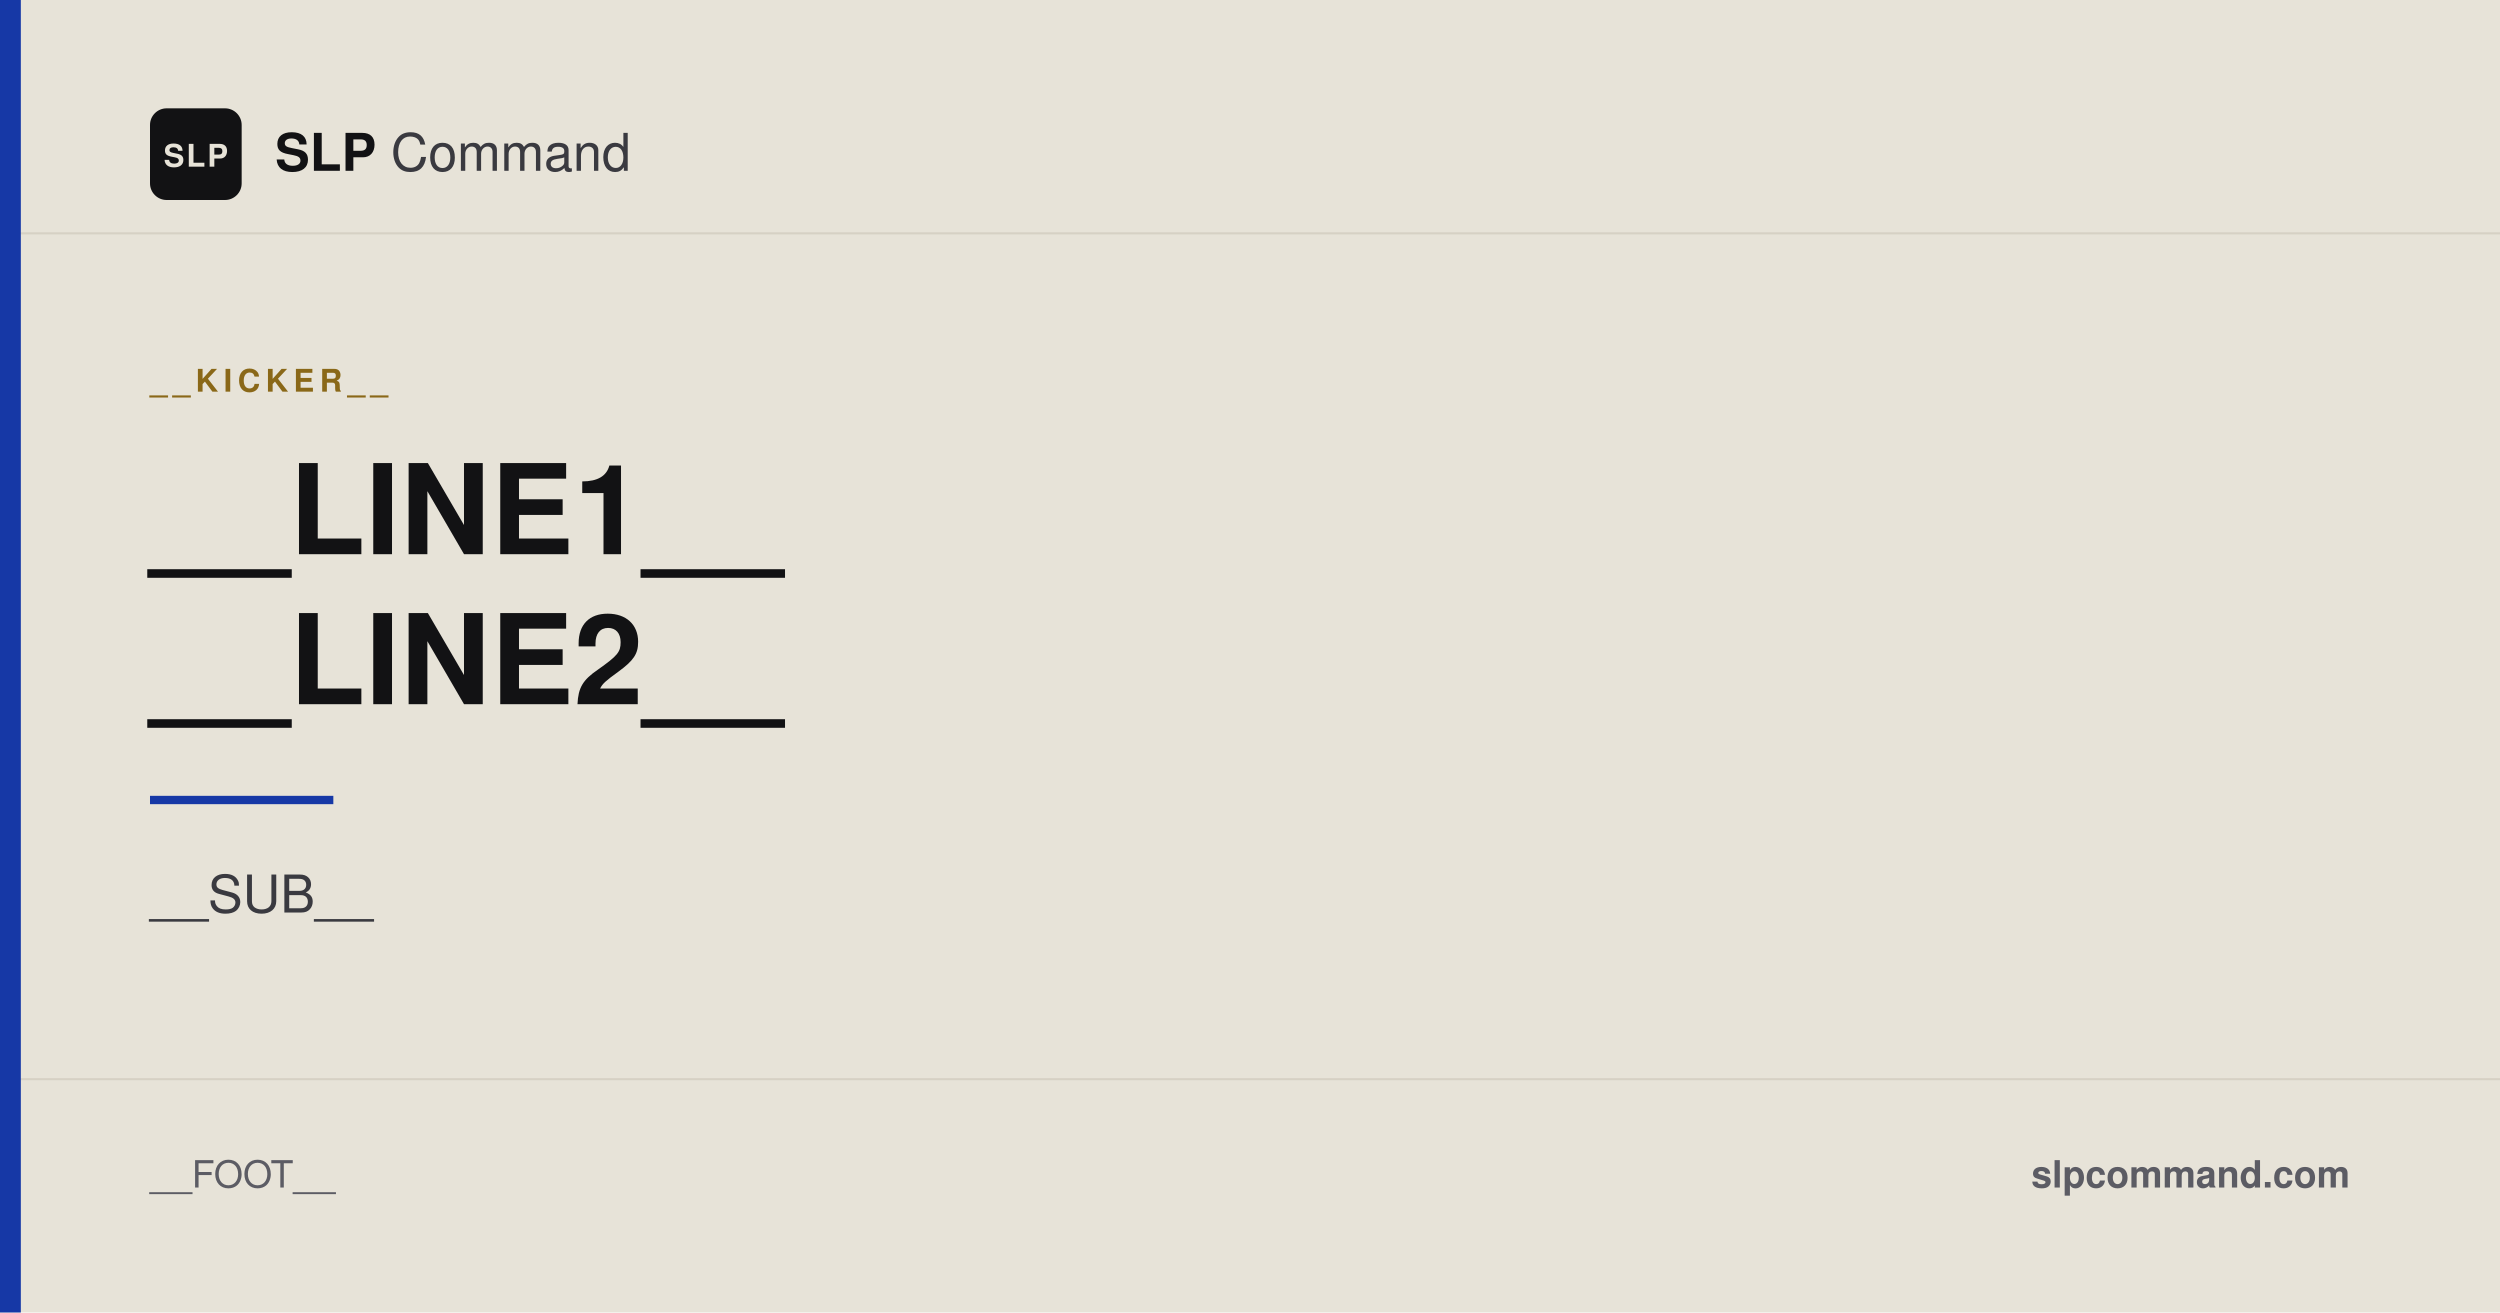
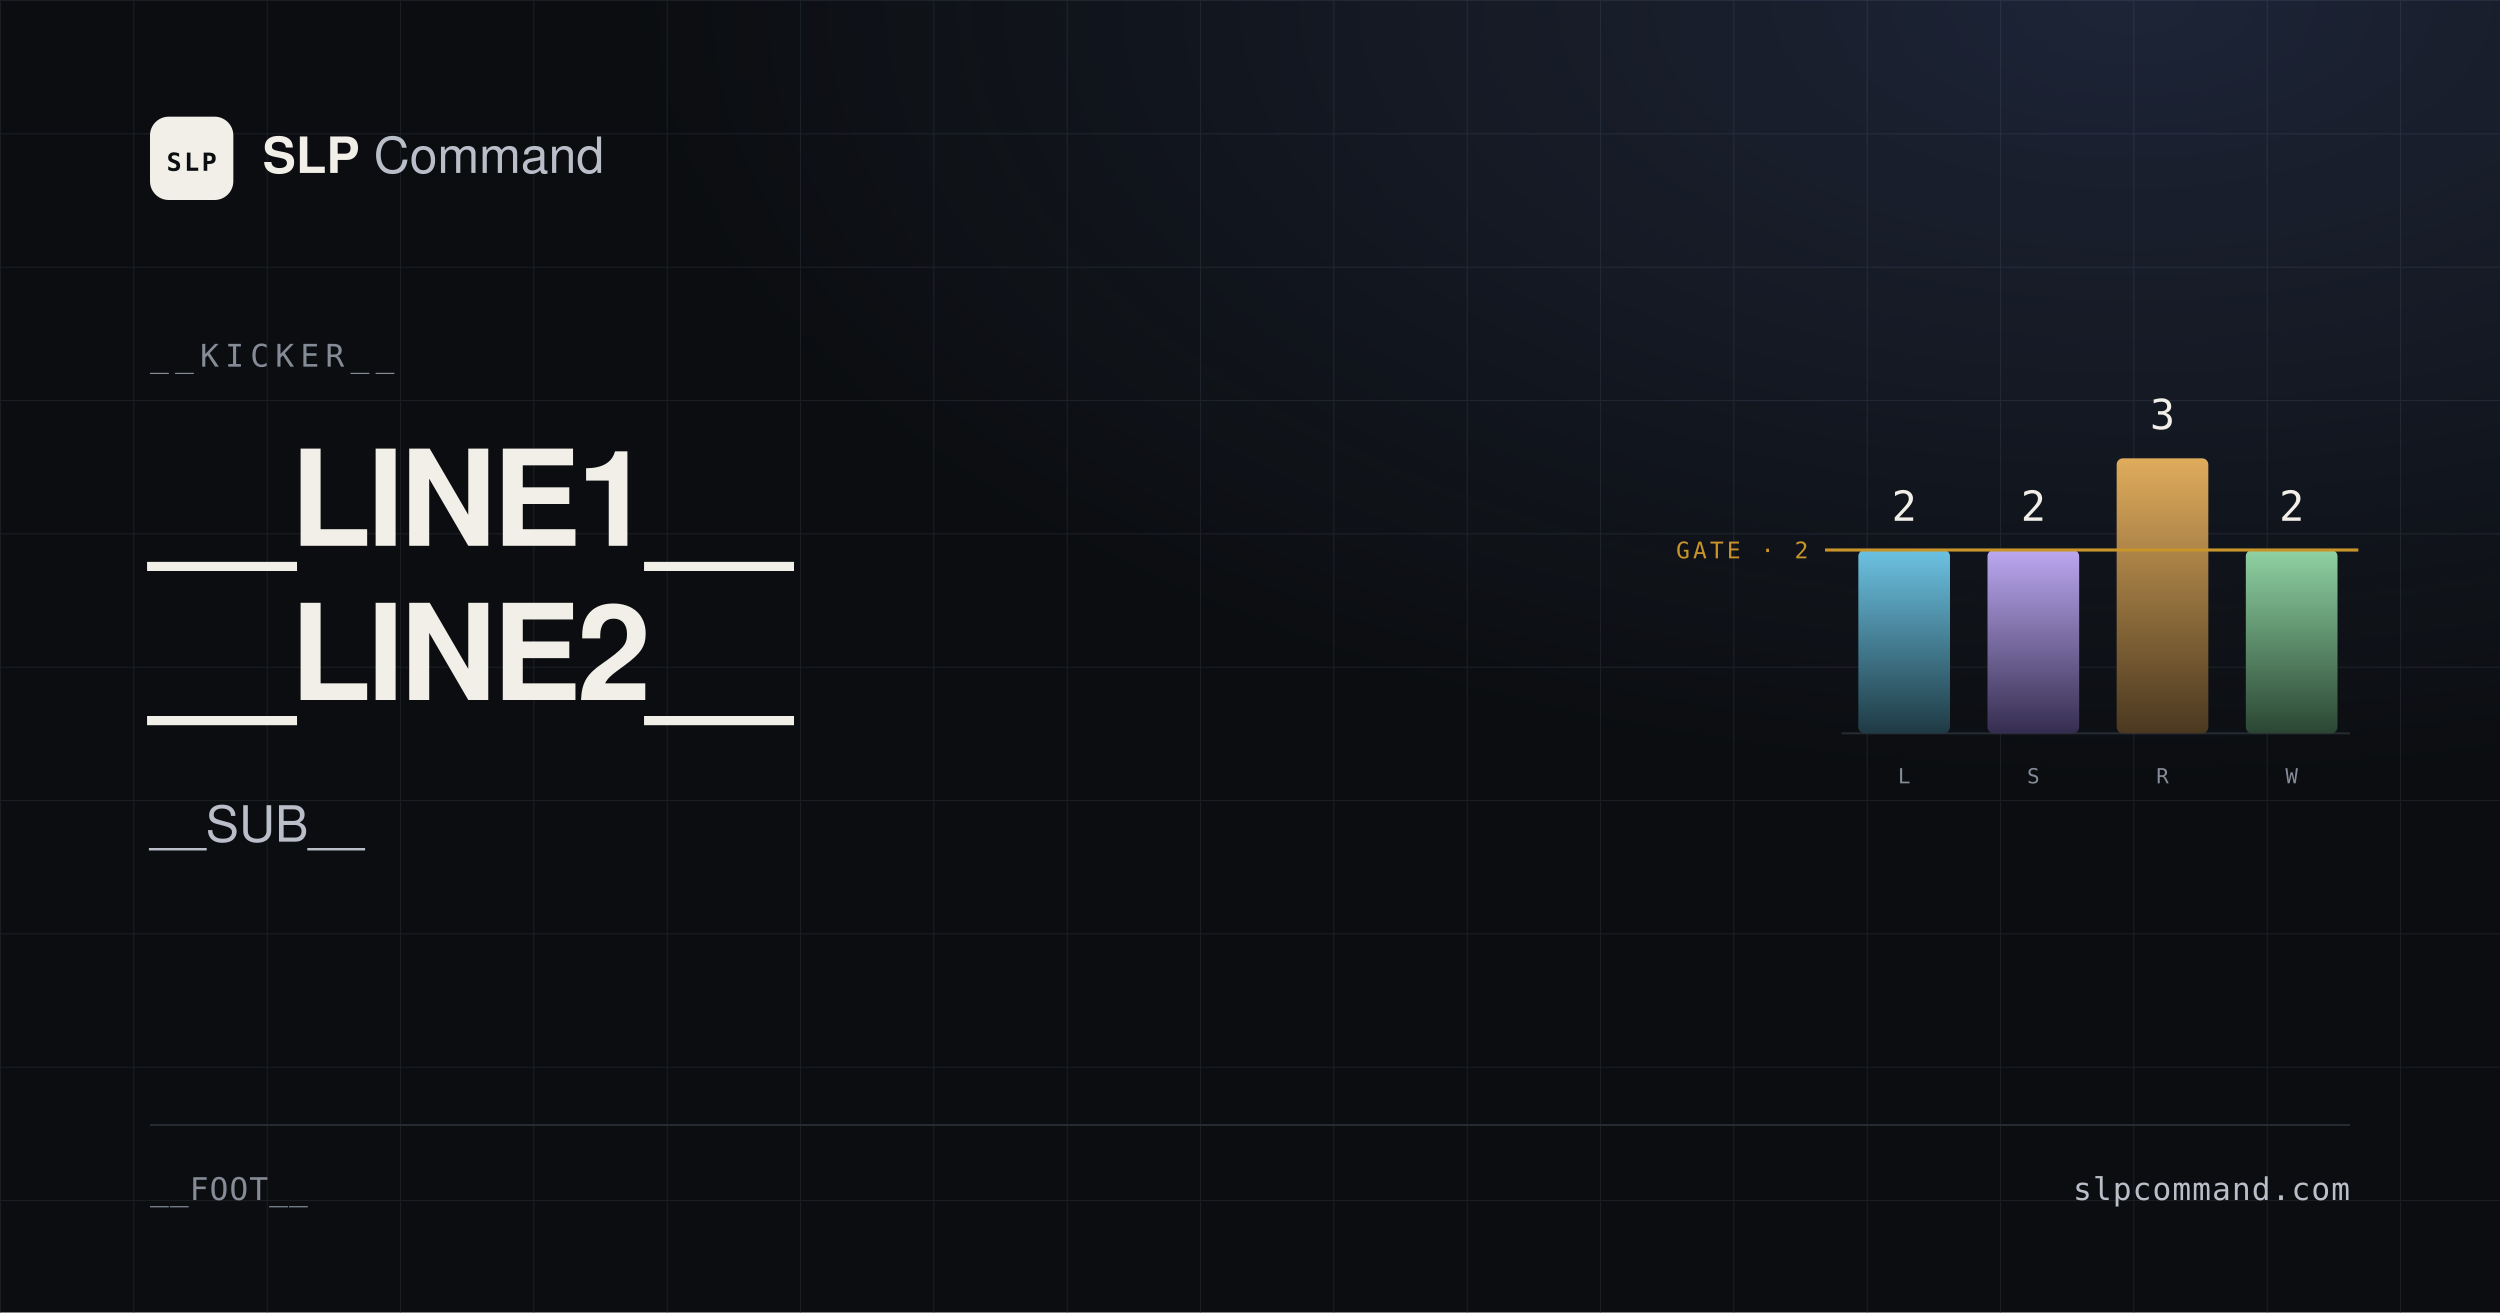
<svg xmlns="http://www.w3.org/2000/svg" width="1200" height="630" viewBox="0 0 1200 630">
-   <rect width="1200" height="630" fill="#e7e3d8" />
-   <g stroke="#c8c2b5" stroke-width="1" opacity="0.55">
-     <line x1="0" y1="112" x2="1200" y2="112" />
-     <line x1="0" y1="518" x2="1200" y2="518" />
+   <defs>
+     <pattern id="grid" width="64" height="64" patternUnits="userSpaceOnUse">
+       <path d="M64 0H0V64" fill="none" stroke="#262b33" stroke-width="1" />
+     </pattern>
+     <radialGradient id="bloom" cx="85%" cy="0%" r="60%">
+       <stop offset="0%" stop-color="#7ea0ff" stop-opacity="0.16" />
+       <stop offset="100%" stop-color="#7ea0ff" stop-opacity="0" />
+     </radialGradient>
+     <linearGradient id="bar-l" x1="0" y1="0" x2="0" y2="1">
+       <stop offset="0" stop-color="#6cc2e2" />
+       <stop offset="1" stop-color="#1e3a44" />
+     </linearGradient>
+     <linearGradient id="bar-s" x1="0" y1="0" x2="0" y2="1">
+       <stop offset="0" stop-color="#bba8f0" />
+       <stop offset="1" stop-color="#352d4f" />
+     </linearGradient>
+     <linearGradient id="bar-r" x1="0" y1="0" x2="0" y2="1">
+       <stop offset="0" stop-color="#e0ac5c" />
+       <stop offset="1" stop-color="#4a3820" />
+     </linearGradient>
+     <linearGradient id="bar-w" x1="0" y1="0" x2="0" y2="1">
+       <stop offset="0" stop-color="#8fd2a2" />
+       <stop offset="1" stop-color="#2a4633" />
+     </linearGradient>
+   </defs>
+   <rect width="1200" height="630" fill="#0b0d10" />
+   <rect width="1200" height="630" fill="url(#grid)" opacity="0.55" />
+   <rect width="1200" height="630" fill="url(#bloom)" />
+   <rect x="72" y="56" width="40" height="40" rx="9" fill="#f2efe8" />
+   <text x="92" y="82" font-family="IBM Plex Mono, Menlo, monospace" font-size="12" font-weight="600" letter-spacing="1.2" fill="#0b0d10" text-anchor="middle">SLP</text>
+   <text x="126" y="83" font-family="Archivo, Helvetica Neue, Helvetica, Arial, sans-serif" font-size="24" font-weight="600" fill="#f2efe8">SLP <tspan font-weight="400" fill="#b9bec8">Command</tspan>
+   </text>
+   <text x="72" y="176" font-family="IBM Plex Mono, Menlo, monospace" font-size="15" letter-spacing="3" fill="#858c98">__KICKER__</text>
+   <text x="72" y="262" font-family="Archivo, Helvetica Neue, Helvetica, Arial, sans-serif" font-size="64" font-weight="700" letter-spacing="-2" fill="#f2efe8">__LINE1__</text>
+   <text x="72" y="336" font-family="Archivo, Helvetica Neue, Helvetica, Arial, sans-serif" font-size="64" font-weight="700" letter-spacing="-2" fill="#f2efe8">__LINE2__</text>
+   <text x="72" y="404" font-family="Archivo, Helvetica Neue, Helvetica, Arial, sans-serif" font-size="24" font-weight="400" fill="#b9bec8">__SUB__</text>
+   <g transform="translate(884 176)">
+     <line x1="0" y1="176" x2="244" y2="176" stroke="#262b33" />
+     <line x1="0" y1="88" x2="244" y2="88" stroke="#262b33" stroke-dasharray="2 4" />
+     <rect x="8" y="88" width="44" height="88" rx="3" fill="url(#bar-l)" />
+     <rect x="70" y="88" width="44" height="88" rx="3" fill="url(#bar-s)" />
+     <rect x="132" y="44" width="44" height="132" rx="3" fill="url(#bar-r)" />
+     <rect x="194" y="88" width="44" height="88" rx="3" fill="url(#bar-w)" />
+     <line x1="-8" y1="88" x2="248" y2="88" stroke="#c8952b" stroke-width="1.5" />
+     <text x="-16" y="92" font-family="IBM Plex Mono, Menlo, monospace" font-size="11" letter-spacing="1.5" fill="#c8952b" text-anchor="end">GATE · 2</text>
+     <g font-family="IBM Plex Mono, Menlo, monospace" font-size="20" fill="#f2efe8" text-anchor="middle">
+       <text x="30" y="74">2</text>
+       <text x="92" y="74">2</text>
+       <text x="154" y="30">3</text>
+       <text x="216" y="74">2</text>
+     </g>
+     <g font-family="IBM Plex Mono, Menlo, monospace" font-size="10" letter-spacing="1.2" fill="#858c98" text-anchor="middle">
+       <text x="30" y="200">L</text>
+       <text x="92" y="200">S</text>
+       <text x="154" y="200">R</text>
+       <text x="216" y="200">W</text>
+     </g>
  </g>
-   <rect x="0" y="0" width="10" height="630" fill="#1638a6" />
-   <rect x="72" y="52" width="44" height="44" rx="8" fill="#121214" />
-   <text x="94" y="80" font-family="Helvetica Neue, Helvetica, Arial, sans-serif" font-size="15" font-weight="800" letter-spacing="0.9" fill="#e7e3d8" text-anchor="middle">SLP</text>
-   <text x="132" y="82" font-family="Helvetica Neue, Helvetica, Arial, sans-serif" font-size="25" font-weight="600" fill="#121214">SLP <tspan font-weight="400" fill="#3a3a40">Command</tspan>
-   </text>
-   <text x="72" y="188" font-family="Helvetica Neue, Helvetica, Arial, sans-serif" font-size="15" font-weight="700" letter-spacing="2.6" fill="#8a6818">__KICKER__</text>
-   <text x="72" y="266" font-family="Helvetica Neue, Helvetica, Arial, sans-serif" font-size="60" font-weight="700" fill="#121214">__LINE1__</text>
-   <text x="72" y="338" font-family="Helvetica Neue, Helvetica, Arial, sans-serif" font-size="60" font-weight="700" fill="#121214">__LINE2__</text>
-   <rect x="72" y="382" width="88" height="4" fill="#1638a6" />
-   <text x="72" y="438" font-family="Helvetica Neue, Helvetica, Arial, sans-serif" font-size="25" font-weight="400" fill="#3a3a40">__SUB__</text>
-   <text x="72" y="570" font-family="Helvetica Neue, Helvetica, Arial, sans-serif" font-size="18" font-weight="400" fill="#5c5c64">__FOOT__</text>
-   <text x="1128" y="570" font-family="Helvetica Neue, Helvetica, Arial, sans-serif" font-size="18" font-weight="600" fill="#5c5c64" text-anchor="end">slpcommand.com</text>
+   <line x1="72" y1="540" x2="1128" y2="540" stroke="#262b33" />
+   <text x="72" y="576" font-family="IBM Plex Mono, Menlo, monospace" font-size="15" letter-spacing="0.5" fill="#858c98">__FOOT__</text>
+   <text x="1128" y="576" font-family="IBM Plex Mono, Menlo, monospace" font-size="15" letter-spacing="0.5" fill="#b9bec8" text-anchor="end">slpcommand.com</text>
</svg>
